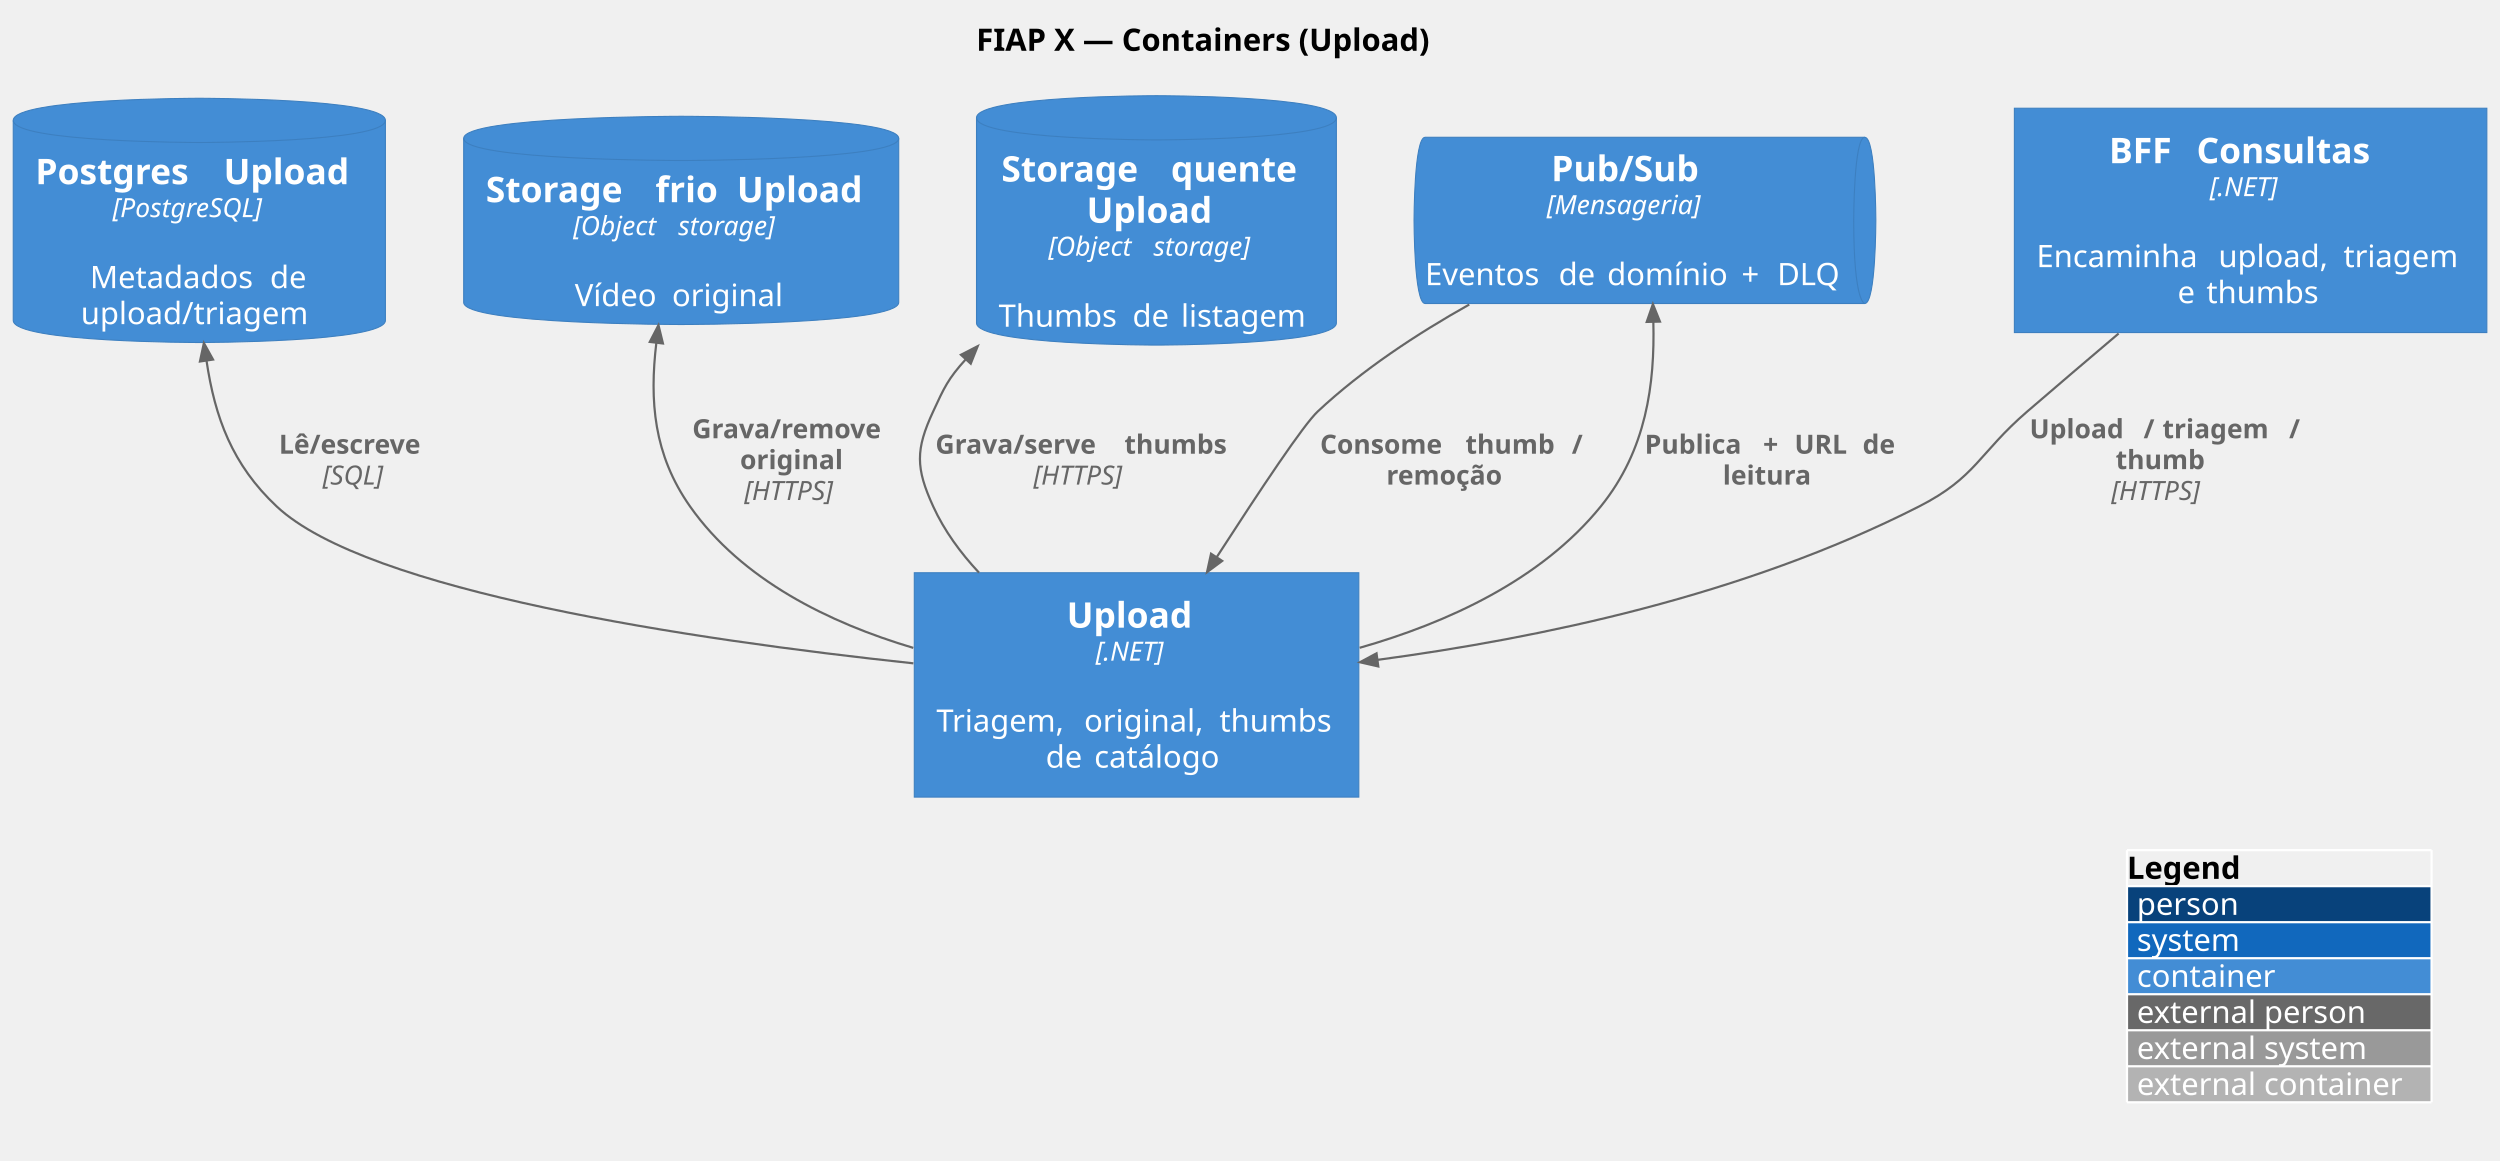
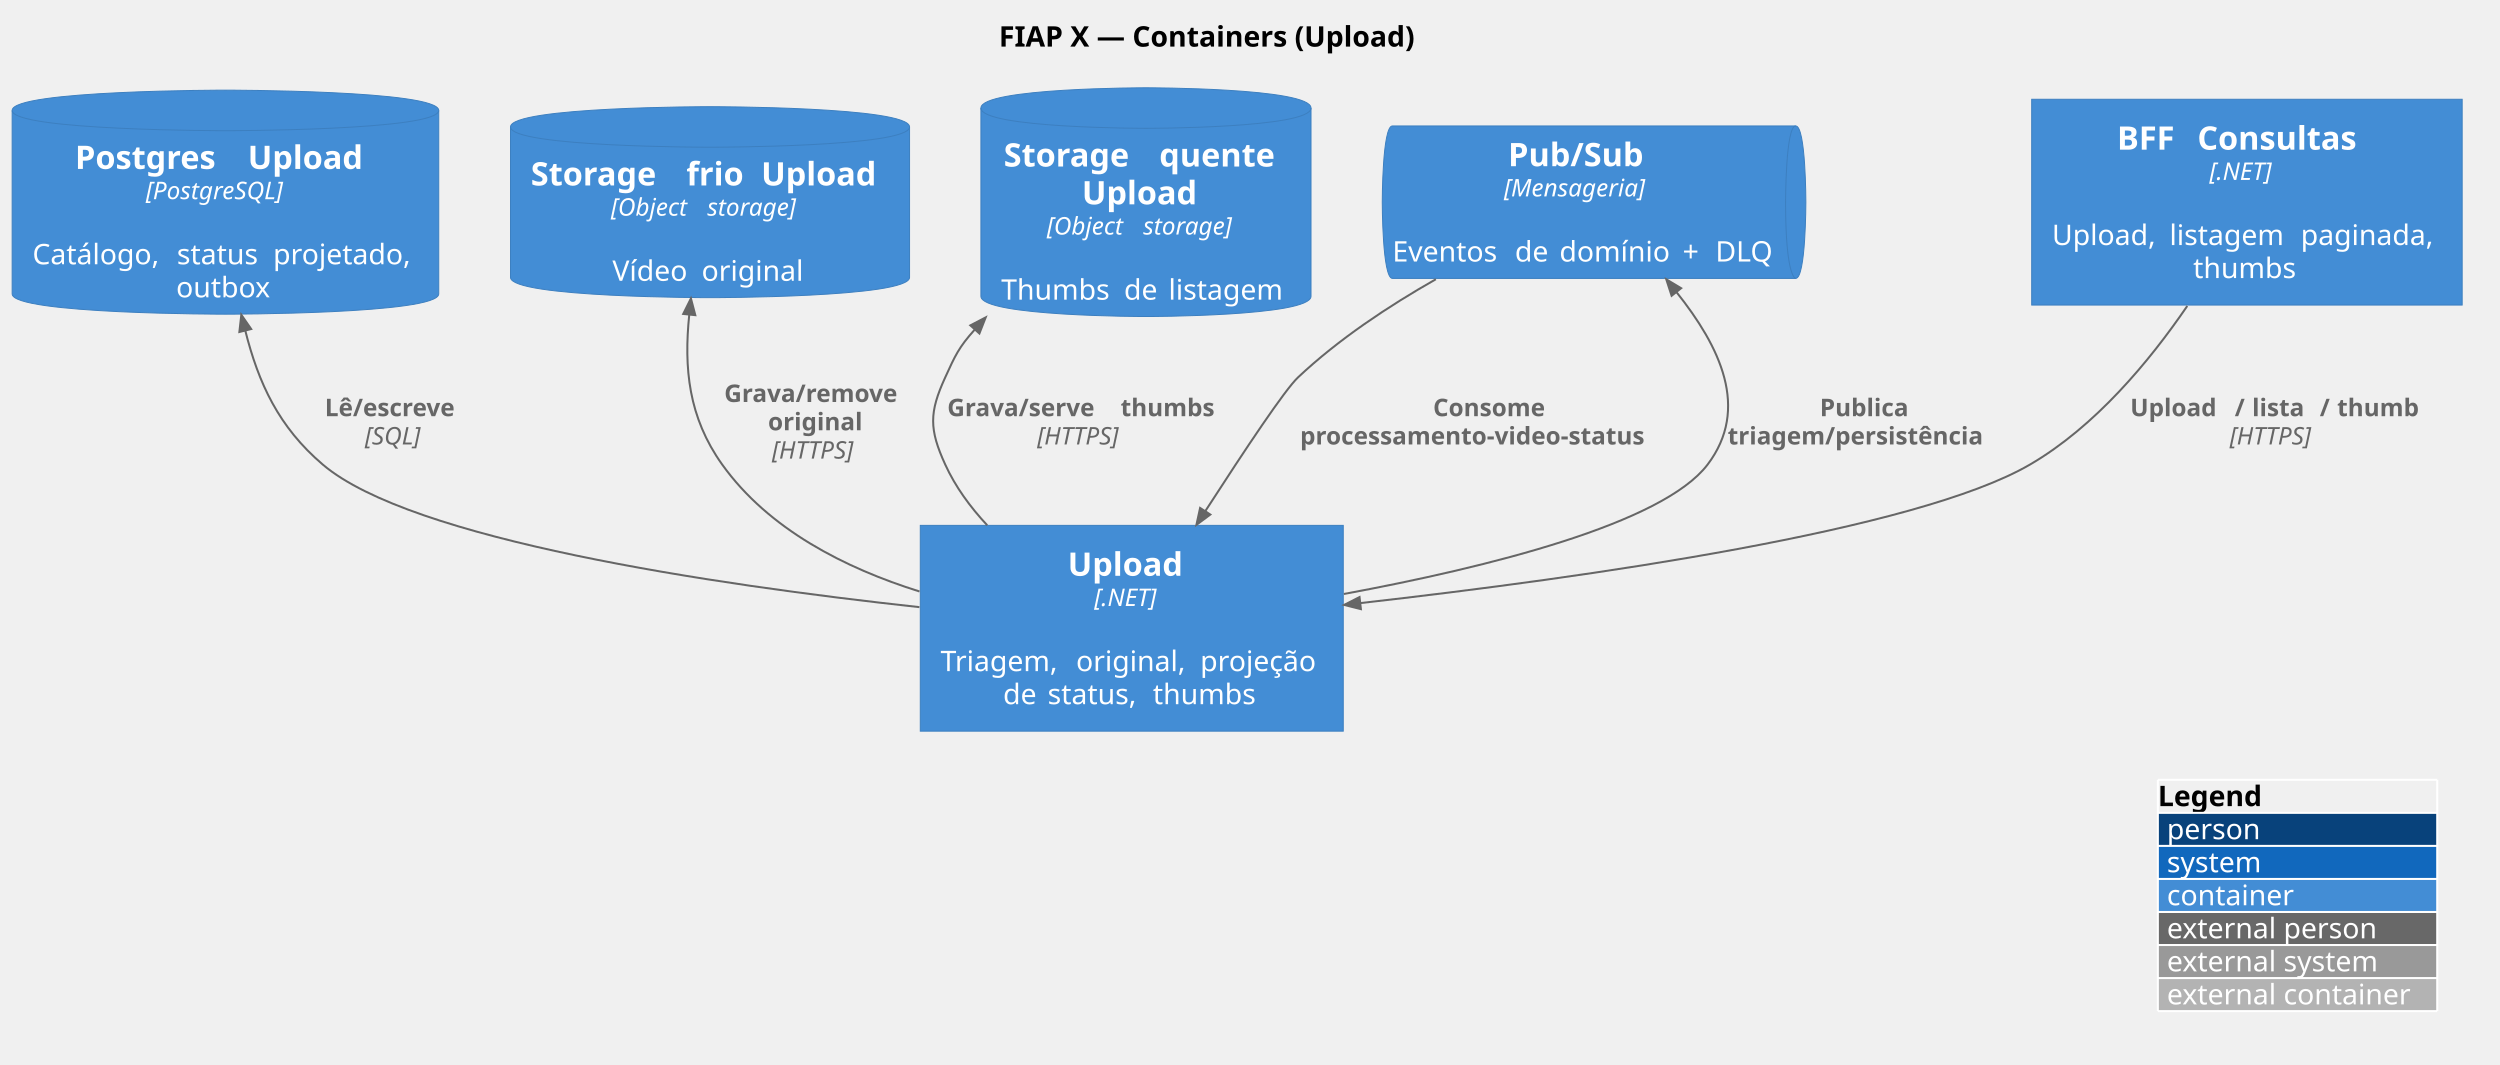
- <svg xmlns="http://www.w3.org/2000/svg" contentStyleType="text/css" height="525px" preserveAspectRatio="none" style="width:1131px;height:525px;background:#FFFFFF;" version="1.1" viewBox="0 0 1131 525" width="1131px" zoomAndPan="magnify">
+ <svg xmlns="http://www.w3.org/2000/svg" contentStyleType="text/css" height="525px" preserveAspectRatio="none" style="width:1233px;height:525px;background:#FFFFFF;" version="1.1" viewBox="0 0 1233 525" width="1233px" zoomAndPan="magnify">
  <defs />
  <g>
-     <text fill="#000000" font-family="sans-serif" font-size="14" font-weight="bold" lengthAdjust="spacing" textLength="233.727" x="441.656" y="22.995">FIAP X — Containers (Upload)</text>
+     <text fill="#000000" font-family="sans-serif" font-size="14" font-weight="bold" lengthAdjust="spacing" textLength="233.727" x="492.656" y="22.995">FIAP X — Containers (Upload)</text>
    <g id="elem_bff">
-       <rect fill="#438DD5" height="101.484" style="stroke:#3C7FC0;stroke-width:0.5;" width="213.731" x="911.31" y="48.967" />
-       <text fill="#FFFFFF" font-family="sans-serif" font-size="16" font-weight="bold" lengthAdjust="spacing" textLength="34.055" x="954.117" y="73.818">BFF</text>
-       <text fill="#FFFFFF" font-family="sans-serif" font-size="16" font-weight="bold" lengthAdjust="spacing" textLength="5.57" x="988.171" y="73.818"> </text>
-       <text fill="#FFFFFF" font-family="sans-serif" font-size="16" font-weight="bold" lengthAdjust="spacing" textLength="88.492" x="993.742" y="73.818">Consultas</text>
-       <text fill="#FFFFFF" font-family="sans-serif" font-size="12" font-style="italic" lengthAdjust="spacing" textLength="37.066" x="999.642" y="88.731">[.NET]</text>
-       <text fill="#FFFFFF" font-family="sans-serif" font-size="14" lengthAdjust="spacing" textLength="4.45" x="1015.95" y="104.556"> </text>
-       <text fill="#FFFFFF" font-family="sans-serif" font-size="14" lengthAdjust="spacing" textLength="77.848" x="921.31" y="120.853">Encaminha</text>
-       <text fill="#FFFFFF" font-family="sans-serif" font-size="14" lengthAdjust="spacing" textLength="4.45" x="999.158" y="120.853"> </text>
-       <text fill="#FFFFFF" font-family="sans-serif" font-size="14" lengthAdjust="spacing" textLength="52.131" x="1003.608" y="120.853">upload,</text>
-       <text fill="#FFFFFF" font-family="sans-serif" font-size="14" lengthAdjust="spacing" textLength="4.45" x="1055.739" y="120.853"> </text>
-       <text fill="#FFFFFF" font-family="sans-serif" font-size="14" lengthAdjust="spacing" textLength="54.852" x="1060.189" y="120.853">triagem</text>
-       <text fill="#FFFFFF" font-family="sans-serif" font-size="14" lengthAdjust="spacing" textLength="8.613" x="985.117" y="137.149">e</text>
-       <text fill="#FFFFFF" font-family="sans-serif" font-size="14" lengthAdjust="spacing" textLength="4.45" x="993.73" y="137.149"> </text>
-       <text fill="#FFFFFF" font-family="sans-serif" font-size="14" lengthAdjust="spacing" textLength="53.054" x="998.18" y="137.149">thumbs</text>
+       <rect fill="#438DD5" height="101.484" style="stroke:#3C7FC0;stroke-width:0.5;" width="212.295" x="1002.04" y="48.967" />
+       <text fill="#FFFFFF" font-family="sans-serif" font-size="16" font-weight="bold" lengthAdjust="spacing" textLength="34.055" x="1044.129" y="73.818">BFF</text>
+       <text fill="#FFFFFF" font-family="sans-serif" font-size="16" font-weight="bold" lengthAdjust="spacing" textLength="5.57" x="1078.184" y="73.818"> </text>
+       <text fill="#FFFFFF" font-family="sans-serif" font-size="16" font-weight="bold" lengthAdjust="spacing" textLength="88.492" x="1083.754" y="73.818">Consultas</text>
+       <text fill="#FFFFFF" font-family="sans-serif" font-size="12" font-style="italic" lengthAdjust="spacing" textLength="37.066" x="1089.654" y="88.731">[.NET]</text>
+       <text fill="#FFFFFF" font-family="sans-serif" font-size="14" lengthAdjust="spacing" textLength="4.45" x="1105.962" y="104.556"> </text>
+       <text fill="#FFFFFF" font-family="sans-serif" font-size="14" lengthAdjust="spacing" textLength="53.505" x="1012.04" y="120.853">Upload,</text>
+       <text fill="#FFFFFF" font-family="sans-serif" font-size="14" lengthAdjust="spacing" textLength="4.45" x="1065.545" y="120.853"> </text>
+       <text fill="#FFFFFF" font-family="sans-serif" font-size="14" lengthAdjust="spacing" textLength="60.279" x="1069.995" y="120.853">listagem</text>
+       <text fill="#FFFFFF" font-family="sans-serif" font-size="14" lengthAdjust="spacing" textLength="4.45" x="1130.274" y="120.853"> </text>
+       <text fill="#FFFFFF" font-family="sans-serif" font-size="14" lengthAdjust="spacing" textLength="69.61" x="1134.725" y="120.853">paginada,</text>
+       <text fill="#FFFFFF" font-family="sans-serif" font-size="14" lengthAdjust="spacing" textLength="53.054" x="1081.661" y="137.149">thumbs</text>
    </g>
    <g id="elem_upload">
-       <rect fill="#438DD5" height="101.484" style="stroke:#3C7FC0;stroke-width:0.5;" width="201.098" x="413.63" y="259.117" />
-       <text fill="#FFFFFF" font-family="sans-serif" font-size="16" font-weight="bold" lengthAdjust="spacing" textLength="63.172" x="482.593" y="283.968">Upload</text>
-       <text fill="#FFFFFF" font-family="sans-serif" font-size="12" font-style="italic" lengthAdjust="spacing" textLength="37.066" x="495.646" y="298.88">[.NET]</text>
-       <text fill="#FFFFFF" font-family="sans-serif" font-size="14" lengthAdjust="spacing" textLength="4.45" x="511.954" y="314.706"> </text>
-       <text fill="#FFFFFF" font-family="sans-serif" font-size="14" lengthAdjust="spacing" textLength="62.364" x="423.63" y="331.003">Triagem,</text>
-       <text fill="#FFFFFF" font-family="sans-serif" font-size="14" lengthAdjust="spacing" textLength="4.45" x="485.994" y="331.003"> </text>
-       <text fill="#FFFFFF" font-family="sans-serif" font-size="14" lengthAdjust="spacing" textLength="56.779" x="490.445" y="331.003">original,</text>
-       <text fill="#FFFFFF" font-family="sans-serif" font-size="14" lengthAdjust="spacing" textLength="4.45" x="547.224" y="331.003"> </text>
-       <text fill="#FFFFFF" font-family="sans-serif" font-size="14" lengthAdjust="spacing" textLength="53.054" x="551.674" y="331.003">thumbs</text>
-       <text fill="#FFFFFF" font-family="sans-serif" font-size="14" lengthAdjust="spacing" textLength="17.5" x="473.078" y="347.3">de</text>
-       <text fill="#FFFFFF" font-family="sans-serif" font-size="14" lengthAdjust="spacing" textLength="4.45" x="490.578" y="347.3"> </text>
-       <text fill="#FFFFFF" font-family="sans-serif" font-size="14" lengthAdjust="spacing" textLength="60.252" x="495.028" y="347.3">catálogo</text>
+       <rect fill="#438DD5" height="101.484" style="stroke:#3C7FC0;stroke-width:0.5;" width="208.597" x="453.89" y="259.117" />
+       <text fill="#FFFFFF" font-family="sans-serif" font-size="16" font-weight="bold" lengthAdjust="spacing" textLength="63.172" x="526.602" y="283.968">Upload</text>
+       <text fill="#FFFFFF" font-family="sans-serif" font-size="12" font-style="italic" lengthAdjust="spacing" textLength="37.066" x="539.655" y="298.88">[.NET]</text>
+       <text fill="#FFFFFF" font-family="sans-serif" font-size="14" lengthAdjust="spacing" textLength="4.45" x="555.963" y="314.706"> </text>
+       <text fill="#FFFFFF" font-family="sans-serif" font-size="14" lengthAdjust="spacing" textLength="62.364" x="463.89" y="331.003">Triagem,</text>
+       <text fill="#FFFFFF" font-family="sans-serif" font-size="14" lengthAdjust="spacing" textLength="4.45" x="526.254" y="331.003"> </text>
+       <text fill="#FFFFFF" font-family="sans-serif" font-size="14" lengthAdjust="spacing" textLength="56.779" x="530.705" y="331.003">original,</text>
+       <text fill="#FFFFFF" font-family="sans-serif" font-size="14" lengthAdjust="spacing" textLength="4.45" x="587.484" y="331.003"> </text>
+       <text fill="#FFFFFF" font-family="sans-serif" font-size="14" lengthAdjust="spacing" textLength="60.553" x="591.934" y="331.003">projeção</text>
+       <text fill="#FFFFFF" font-family="sans-serif" font-size="14" lengthAdjust="spacing" textLength="17.5" x="494.727" y="347.3">de</text>
+       <text fill="#FFFFFF" font-family="sans-serif" font-size="14" lengthAdjust="spacing" textLength="4.45" x="512.227" y="347.3"> </text>
+       <text fill="#FFFFFF" font-family="sans-serif" font-size="14" lengthAdjust="spacing" textLength="47.469" x="516.677" y="347.3">status,</text>
+       <text fill="#FFFFFF" font-family="sans-serif" font-size="14" lengthAdjust="spacing" textLength="4.45" x="564.146" y="347.3"> </text>
+       <text fill="#FFFFFF" font-family="sans-serif" font-size="14" lengthAdjust="spacing" textLength="53.054" x="568.596" y="347.3">thumbs</text>
    </g>
    <g id="elem_pgUpload">
-       <path d="M6,54.467 C6,44.467 90.176,44.467 90.176,44.467 C90.176,44.467 174.352,44.467 174.352,54.467 L174.352,144.951 C174.352,154.951 90.176,154.951 90.176,154.951 C90.176,154.951 6,154.951 6,144.951 L6,54.467 " fill="#438DD5" style="stroke:#3C7FC0;stroke-width:0.5;" />
-       <path d="M6,54.467 C6,64.467 90.176,64.467 90.176,64.467 C90.176,64.467 174.352,64.467 174.352,54.467 " fill="none" style="stroke:#3C7FC0;stroke-width:0.5;" />
-       <text fill="#FFFFFF" font-family="sans-serif" font-size="16" font-weight="bold" lengthAdjust="spacing" textLength="79.609" x="16" y="83.318">Postgres</text>
-       <text fill="#FFFFFF" font-family="sans-serif" font-size="16" font-weight="bold" lengthAdjust="spacing" textLength="5.57" x="95.609" y="83.318"> </text>
-       <text fill="#FFFFFF" font-family="sans-serif" font-size="16" font-weight="bold" lengthAdjust="spacing" textLength="63.172" x="101.18" y="83.318">Upload</text>
-       <text fill="#FFFFFF" font-family="sans-serif" font-size="12" font-style="italic" lengthAdjust="spacing" textLength="78.58" x="50.886" y="98.231">[PostgreSQL]</text>
-       <text fill="#FFFFFF" font-family="sans-serif" font-size="14" lengthAdjust="spacing" textLength="4.45" x="87.951" y="114.056"> </text>
-       <text fill="#FFFFFF" font-family="sans-serif" font-size="14" lengthAdjust="spacing" textLength="76.973" x="40.714" y="130.353">Metadados</text>
-       <text fill="#FFFFFF" font-family="sans-serif" font-size="14" lengthAdjust="spacing" textLength="4.45" x="117.687" y="130.353"> </text>
-       <text fill="#FFFFFF" font-family="sans-serif" font-size="14" lengthAdjust="spacing" textLength="17.5" x="122.137" y="130.353">de</text>
-       <text fill="#FFFFFF" font-family="sans-serif" font-size="14" lengthAdjust="spacing" textLength="107.249" x="36.551" y="146.649">upload/triagem</text>
+       <path d="M6,54.467 C6,44.467 111.19,44.467 111.19,44.467 C111.19,44.467 216.381,44.467 216.381,54.467 L216.381,144.951 C216.381,154.951 111.19,154.951 111.19,154.951 C111.19,154.951 6,154.951 6,144.951 L6,54.467 " fill="#438DD5" style="stroke:#3C7FC0;stroke-width:0.5;" />
+       <path d="M6,54.467 C6,64.467 111.19,64.467 111.19,64.467 C111.19,64.467 216.381,64.467 216.381,54.467 " fill="none" style="stroke:#3C7FC0;stroke-width:0.5;" />
+       <text fill="#FFFFFF" font-family="sans-serif" font-size="16" font-weight="bold" lengthAdjust="spacing" textLength="79.609" x="37.015" y="83.318">Postgres</text>
+       <text fill="#FFFFFF" font-family="sans-serif" font-size="16" font-weight="bold" lengthAdjust="spacing" textLength="5.57" x="116.624" y="83.318"> </text>
+       <text fill="#FFFFFF" font-family="sans-serif" font-size="16" font-weight="bold" lengthAdjust="spacing" textLength="63.172" x="122.194" y="83.318">Upload</text>
+       <text fill="#FFFFFF" font-family="sans-serif" font-size="12" font-style="italic" lengthAdjust="spacing" textLength="78.58" x="71.9" y="98.231">[PostgreSQL]</text>
+       <text fill="#FFFFFF" font-family="sans-serif" font-size="14" lengthAdjust="spacing" textLength="4.45" x="108.965" y="114.056"> </text>
+       <text fill="#FFFFFF" font-family="sans-serif" font-size="14" lengthAdjust="spacing" textLength="66.78" x="16" y="130.353">Catálogo,</text>
+       <text fill="#FFFFFF" font-family="sans-serif" font-size="14" lengthAdjust="spacing" textLength="4.45" x="82.78" y="130.353"> </text>
+       <text fill="#FFFFFF" font-family="sans-serif" font-size="14" lengthAdjust="spacing" textLength="43.019" x="87.231" y="130.353">status</text>
+       <text fill="#FFFFFF" font-family="sans-serif" font-size="14" lengthAdjust="spacing" textLength="4.45" x="130.249" y="130.353"> </text>
+       <text fill="#FFFFFF" font-family="sans-serif" font-size="14" lengthAdjust="spacing" textLength="71.682" x="134.699" y="130.353">projetado,</text>
+       <text fill="#FFFFFF" font-family="sans-serif" font-size="14" lengthAdjust="spacing" textLength="48.665" x="86.858" y="146.649">outbox</text>
    </g>
    <g id="elem_frioUp">
-       <path d="M209.78,62.617 C209.78,52.617 308.178,52.617 308.178,52.617 C308.178,52.617 406.577,52.617 406.577,62.617 L406.577,136.804 C406.577,146.804 308.178,146.804 308.178,146.804 C308.178,146.804 209.78,146.804 209.78,136.804 L209.78,62.617 " fill="#438DD5" style="stroke:#3C7FC0;stroke-width:0.5;" />
-       <path d="M209.78,62.617 C209.78,72.617 308.178,72.617 308.178,72.617 C308.178,72.617 406.577,72.617 406.577,62.617 " fill="none" style="stroke:#3C7FC0;stroke-width:0.5;" />
-       <text fill="#FFFFFF" font-family="sans-serif" font-size="16" font-weight="bold" lengthAdjust="spacing" textLength="71.156" x="219.78" y="91.468">Storage</text>
-       <text fill="#FFFFFF" font-family="sans-serif" font-size="16" font-weight="bold" lengthAdjust="spacing" textLength="5.57" x="290.936" y="91.468"> </text>
-       <text fill="#FFFFFF" font-family="sans-serif" font-size="16" font-weight="bold" lengthAdjust="spacing" textLength="31.328" x="296.507" y="91.468">frio</text>
-       <text fill="#FFFFFF" font-family="sans-serif" font-size="16" font-weight="bold" lengthAdjust="spacing" textLength="5.57" x="327.835" y="91.468"> </text>
-       <text fill="#FFFFFF" font-family="sans-serif" font-size="16" font-weight="bold" lengthAdjust="spacing" textLength="63.172" x="333.405" y="91.468">Upload</text>
-       <text fill="#FFFFFF" font-family="sans-serif" font-size="12" font-style="italic" lengthAdjust="spacing" textLength="43.764" x="259.256" y="106.38">[Object</text>
-       <text fill="#FFFFFF" font-family="sans-serif" font-size="12" font-style="italic" lengthAdjust="spacing" textLength="3.814" x="303.019" y="106.38"> </text>
-       <text fill="#FFFFFF" font-family="sans-serif" font-size="12" font-style="italic" lengthAdjust="spacing" textLength="50.268" x="306.834" y="106.38">storage]</text>
-       <text fill="#FFFFFF" font-family="sans-serif" font-size="14" lengthAdjust="spacing" textLength="4.45" x="305.953" y="122.206"> </text>
-       <text fill="#FFFFFF" font-family="sans-serif" font-size="14" lengthAdjust="spacing" textLength="39.532" x="260.023" y="138.503">Vídeo</text>
-       <text fill="#FFFFFF" font-family="sans-serif" font-size="14" lengthAdjust="spacing" textLength="4.45" x="299.555" y="138.503"> </text>
-       <text fill="#FFFFFF" font-family="sans-serif" font-size="14" lengthAdjust="spacing" textLength="52.329" x="304.005" y="138.503">original</text>
+       <path d="M251.79,62.617 C251.79,52.617 350.188,52.617 350.188,52.617 C350.188,52.617 448.587,52.617 448.587,62.617 L448.587,136.804 C448.587,146.804 350.188,146.804 350.188,146.804 C350.188,146.804 251.79,146.804 251.79,136.804 L251.79,62.617 " fill="#438DD5" style="stroke:#3C7FC0;stroke-width:0.5;" />
+       <path d="M251.79,62.617 C251.79,72.617 350.188,72.617 350.188,72.617 C350.188,72.617 448.587,72.617 448.587,62.617 " fill="none" style="stroke:#3C7FC0;stroke-width:0.5;" />
+       <text fill="#FFFFFF" font-family="sans-serif" font-size="16" font-weight="bold" lengthAdjust="spacing" textLength="71.156" x="261.79" y="91.468">Storage</text>
+       <text fill="#FFFFFF" font-family="sans-serif" font-size="16" font-weight="bold" lengthAdjust="spacing" textLength="5.57" x="332.946" y="91.468"> </text>
+       <text fill="#FFFFFF" font-family="sans-serif" font-size="16" font-weight="bold" lengthAdjust="spacing" textLength="31.328" x="338.517" y="91.468">frio</text>
+       <text fill="#FFFFFF" font-family="sans-serif" font-size="16" font-weight="bold" lengthAdjust="spacing" textLength="5.57" x="369.845" y="91.468"> </text>
+       <text fill="#FFFFFF" font-family="sans-serif" font-size="16" font-weight="bold" lengthAdjust="spacing" textLength="63.172" x="375.415" y="91.468">Upload</text>
+       <text fill="#FFFFFF" font-family="sans-serif" font-size="12" font-style="italic" lengthAdjust="spacing" textLength="43.764" x="301.266" y="106.38">[Object</text>
+       <text fill="#FFFFFF" font-family="sans-serif" font-size="12" font-style="italic" lengthAdjust="spacing" textLength="3.814" x="345.029" y="106.38"> </text>
+       <text fill="#FFFFFF" font-family="sans-serif" font-size="12" font-style="italic" lengthAdjust="spacing" textLength="50.268" x="348.844" y="106.38">storage]</text>
+       <text fill="#FFFFFF" font-family="sans-serif" font-size="14" lengthAdjust="spacing" textLength="4.45" x="347.963" y="122.206"> </text>
+       <text fill="#FFFFFF" font-family="sans-serif" font-size="14" lengthAdjust="spacing" textLength="39.532" x="302.033" y="138.503">Vídeo</text>
+       <text fill="#FFFFFF" font-family="sans-serif" font-size="14" lengthAdjust="spacing" textLength="4.45" x="341.565" y="138.503"> </text>
+       <text fill="#FFFFFF" font-family="sans-serif" font-size="14" lengthAdjust="spacing" textLength="52.329" x="346.015" y="138.503">original</text>
    </g>
    <g id="elem_quente">
-       <path d="M441.78,53.297 C441.78,43.297 523.178,43.297 523.178,43.297 C523.178,43.297 604.576,43.297 604.576,53.297 L604.576,146.109 C604.576,156.109 523.178,156.109 523.178,156.109 C523.178,156.109 441.78,156.109 441.78,146.109 L441.78,53.297 " fill="#438DD5" style="stroke:#3C7FC0;stroke-width:0.5;" />
-       <path d="M441.78,53.297 C441.78,63.297 523.178,63.297 523.178,63.297 C523.178,63.297 604.576,63.297 604.576,53.297 " fill="none" style="stroke:#3C7FC0;stroke-width:0.5;" />
-       <text fill="#FFFFFF" font-family="sans-serif" font-size="16" font-weight="bold" lengthAdjust="spacing" textLength="71.156" x="453.022" y="82.148">Storage</text>
-       <text fill="#FFFFFF" font-family="sans-serif" font-size="16" font-weight="bold" lengthAdjust="spacing" textLength="5.57" x="524.178" y="82.148"> </text>
-       <text fill="#FFFFFF" font-family="sans-serif" font-size="16" font-weight="bold" lengthAdjust="spacing" textLength="63.586" x="529.748" y="82.148">quente</text>
-       <text fill="#FFFFFF" font-family="sans-serif" font-size="16" font-weight="bold" lengthAdjust="spacing" textLength="63.172" x="491.592" y="100.773">Upload</text>
-       <text fill="#FFFFFF" font-family="sans-serif" font-size="12" font-style="italic" lengthAdjust="spacing" textLength="43.764" x="474.255" y="115.686">[Object</text>
-       <text fill="#FFFFFF" font-family="sans-serif" font-size="12" font-style="italic" lengthAdjust="spacing" textLength="3.814" x="518.019" y="115.686"> </text>
-       <text fill="#FFFFFF" font-family="sans-serif" font-size="12" font-style="italic" lengthAdjust="spacing" textLength="50.268" x="521.833" y="115.686">storage]</text>
-       <text fill="#FFFFFF" font-family="sans-serif" font-size="14" lengthAdjust="spacing" textLength="4.45" x="520.953" y="131.511"> </text>
-       <text fill="#FFFFFF" font-family="sans-serif" font-size="14" lengthAdjust="spacing" textLength="56.116" x="451.78" y="147.808">Thumbs</text>
-       <text fill="#FFFFFF" font-family="sans-serif" font-size="14" lengthAdjust="spacing" textLength="4.45" x="507.896" y="147.808"> </text>
-       <text fill="#FFFFFF" font-family="sans-serif" font-size="14" lengthAdjust="spacing" textLength="17.5" x="512.346" y="147.808">de</text>
-       <text fill="#FFFFFF" font-family="sans-serif" font-size="14" lengthAdjust="spacing" textLength="4.45" x="529.846" y="147.808"> </text>
-       <text fill="#FFFFFF" font-family="sans-serif" font-size="14" lengthAdjust="spacing" textLength="60.279" x="534.297" y="147.808">listagem</text>
+       <path d="M483.79,53.297 C483.79,43.297 565.188,43.297 565.188,43.297 C565.188,43.297 646.586,43.297 646.586,53.297 L646.586,146.109 C646.586,156.109 565.188,156.109 565.188,156.109 C565.188,156.109 483.79,156.109 483.79,146.109 L483.79,53.297 " fill="#438DD5" style="stroke:#3C7FC0;stroke-width:0.5;" />
+       <path d="M483.79,53.297 C483.79,63.297 565.188,63.297 565.188,63.297 C565.188,63.297 646.586,63.297 646.586,53.297 " fill="none" style="stroke:#3C7FC0;stroke-width:0.5;" />
+       <text fill="#FFFFFF" font-family="sans-serif" font-size="16" font-weight="bold" lengthAdjust="spacing" textLength="71.156" x="495.032" y="82.148">Storage</text>
+       <text fill="#FFFFFF" font-family="sans-serif" font-size="16" font-weight="bold" lengthAdjust="spacing" textLength="5.57" x="566.188" y="82.148"> </text>
+       <text fill="#FFFFFF" font-family="sans-serif" font-size="16" font-weight="bold" lengthAdjust="spacing" textLength="63.586" x="571.758" y="82.148">quente</text>
+       <text fill="#FFFFFF" font-family="sans-serif" font-size="16" font-weight="bold" lengthAdjust="spacing" textLength="63.172" x="533.602" y="100.773">Upload</text>
+       <text fill="#FFFFFF" font-family="sans-serif" font-size="12" font-style="italic" lengthAdjust="spacing" textLength="43.764" x="516.265" y="115.686">[Object</text>
+       <text fill="#FFFFFF" font-family="sans-serif" font-size="12" font-style="italic" lengthAdjust="spacing" textLength="3.814" x="560.029" y="115.686"> </text>
+       <text fill="#FFFFFF" font-family="sans-serif" font-size="12" font-style="italic" lengthAdjust="spacing" textLength="50.268" x="563.843" y="115.686">storage]</text>
+       <text fill="#FFFFFF" font-family="sans-serif" font-size="14" lengthAdjust="spacing" textLength="4.45" x="562.963" y="131.511"> </text>
+       <text fill="#FFFFFF" font-family="sans-serif" font-size="14" lengthAdjust="spacing" textLength="56.116" x="493.79" y="147.808">Thumbs</text>
+       <text fill="#FFFFFF" font-family="sans-serif" font-size="14" lengthAdjust="spacing" textLength="4.45" x="549.906" y="147.808"> </text>
+       <text fill="#FFFFFF" font-family="sans-serif" font-size="14" lengthAdjust="spacing" textLength="17.5" x="554.356" y="147.808">de</text>
+       <text fill="#FFFFFF" font-family="sans-serif" font-size="14" lengthAdjust="spacing" textLength="4.45" x="571.856" y="147.808"> </text>
+       <text fill="#FFFFFF" font-family="sans-serif" font-size="14" lengthAdjust="spacing" textLength="60.279" x="576.307" y="147.808">listagem</text>
    </g>
    <g id="elem_pubsub">
-       <path d="M644.72,62.117 L843.624,62.117 C848.624,62.117 848.624,99.711 848.624,99.711 C848.624,99.711 848.624,137.304 843.624,137.304 L644.72,137.304 C639.72,137.304 639.72,99.711 639.72,99.711 C639.72,99.711 639.72,62.117 644.72,62.117 " fill="#438DD5" style="stroke:#3C7FC0;stroke-width:0.5;" />
-       <path d="M843.624,62.117 C838.624,62.117 838.624,99.711 838.624,99.711 C838.624,137.304 843.624,137.304 843.624,137.304 " fill="none" style="stroke:#3C7FC0;stroke-width:0.5;" />
-       <text fill="#FFFFFF" font-family="sans-serif" font-size="16" font-weight="bold" lengthAdjust="spacing" textLength="74.781" x="701.782" y="81.968">Pub/Sub</text>
-       <text fill="#FFFFFF" font-family="sans-serif" font-size="12" font-style="italic" lengthAdjust="spacing" textLength="78.932" x="699.706" y="96.88">[Mensageria]</text>
-       <text fill="#FFFFFF" font-family="sans-serif" font-size="14" lengthAdjust="spacing" textLength="4.45" x="736.947" y="112.706"> </text>
-       <text fill="#FFFFFF" font-family="sans-serif" font-size="14" lengthAdjust="spacing" textLength="55.966" x="644.72" y="129.003">Eventos</text>
-       <text fill="#FFFFFF" font-family="sans-serif" font-size="14" lengthAdjust="spacing" textLength="4.45" x="700.686" y="129.003"> </text>
-       <text fill="#FFFFFF" font-family="sans-serif" font-size="14" lengthAdjust="spacing" textLength="17.5" x="705.136" y="129.003">de</text>
-       <text fill="#FFFFFF" font-family="sans-serif" font-size="14" lengthAdjust="spacing" textLength="4.45" x="722.636" y="129.003"> </text>
-       <text fill="#FFFFFF" font-family="sans-serif" font-size="14" lengthAdjust="spacing" textLength="56.308" x="727.086" y="129.003">domínio</text>
-       <text fill="#FFFFFF" font-family="sans-serif" font-size="14" lengthAdjust="spacing" textLength="4.45" x="783.394" y="129.003"> </text>
-       <text fill="#FFFFFF" font-family="sans-serif" font-size="14" lengthAdjust="spacing" textLength="11.73" x="787.844" y="129.003">+</text>
-       <text fill="#FFFFFF" font-family="sans-serif" font-size="14" lengthAdjust="spacing" textLength="4.45" x="799.574" y="129.003"> </text>
-       <text fill="#FFFFFF" font-family="sans-serif" font-size="14" lengthAdjust="spacing" textLength="29.6" x="804.025" y="129.003">DLQ</text>
+       <path d="M686.74,62.117 L885.644,62.117 C890.644,62.117 890.644,99.711 890.644,99.711 C890.644,99.711 890.644,137.304 885.644,137.304 L686.74,137.304 C681.74,137.304 681.74,99.711 681.74,99.711 C681.74,99.711 681.74,62.117 686.74,62.117 " fill="#438DD5" style="stroke:#3C7FC0;stroke-width:0.5;" />
+       <path d="M885.644,62.117 C880.644,62.117 880.644,99.711 880.644,99.711 C880.644,137.304 885.644,137.304 885.644,137.304 " fill="none" style="stroke:#3C7FC0;stroke-width:0.5;" />
+       <text fill="#FFFFFF" font-family="sans-serif" font-size="16" font-weight="bold" lengthAdjust="spacing" textLength="74.781" x="743.802" y="81.968">Pub/Sub</text>
+       <text fill="#FFFFFF" font-family="sans-serif" font-size="12" font-style="italic" lengthAdjust="spacing" textLength="78.932" x="741.726" y="96.88">[Mensageria]</text>
+       <text fill="#FFFFFF" font-family="sans-serif" font-size="14" lengthAdjust="spacing" textLength="4.45" x="778.967" y="112.706"> </text>
+       <text fill="#FFFFFF" font-family="sans-serif" font-size="14" lengthAdjust="spacing" textLength="55.966" x="686.74" y="129.003">Eventos</text>
+       <text fill="#FFFFFF" font-family="sans-serif" font-size="14" lengthAdjust="spacing" textLength="4.45" x="742.706" y="129.003"> </text>
+       <text fill="#FFFFFF" font-family="sans-serif" font-size="14" lengthAdjust="spacing" textLength="17.5" x="747.156" y="129.003">de</text>
+       <text fill="#FFFFFF" font-family="sans-serif" font-size="14" lengthAdjust="spacing" textLength="4.45" x="764.656" y="129.003"> </text>
+       <text fill="#FFFFFF" font-family="sans-serif" font-size="14" lengthAdjust="spacing" textLength="56.308" x="769.106" y="129.003">domínio</text>
+       <text fill="#FFFFFF" font-family="sans-serif" font-size="14" lengthAdjust="spacing" textLength="4.45" x="825.414" y="129.003"> </text>
+       <text fill="#FFFFFF" font-family="sans-serif" font-size="14" lengthAdjust="spacing" textLength="11.73" x="829.864" y="129.003">+</text>
+       <text fill="#FFFFFF" font-family="sans-serif" font-size="14" lengthAdjust="spacing" textLength="4.45" x="841.595" y="129.003"> </text>
+       <text fill="#FFFFFF" font-family="sans-serif" font-size="14" lengthAdjust="spacing" textLength="29.6" x="846.045" y="129.003">DLQ</text>
    </g>
    <g id="link_bff_upload">
-       <path d="M958.47,150.877 C944.86,162.407 930.49,174.647 917.18,186.117 C895.22,205.027 894,215.967 868.18,229.117 C788.6,269.627 696.539,288.661 623.139,298.531 " fill="none" id="bff-to-upload" style="stroke:#666666;stroke-width:1;" />
-       <polygon fill="#666666" points="615.21,299.597,623.538,301.504,622.739,295.558,615.21,299.597" style="stroke:#666666;stroke-width:1;" />
-       <text fill="#666666" font-family="sans-serif" font-size="12" font-weight="bold" lengthAdjust="spacing" textLength="47.379" x="918.18" y="198.256">Upload</text>
-       <text fill="#666666" font-family="sans-serif" font-size="12" font-weight="bold" lengthAdjust="spacing" textLength="4.178" x="965.559" y="198.256"> </text>
-       <text fill="#666666" font-family="sans-serif" font-size="12" font-weight="bold" lengthAdjust="spacing" textLength="4.383" x="969.737" y="198.256">/</text>
-       <text fill="#666666" font-family="sans-serif" font-size="12" font-weight="bold" lengthAdjust="spacing" textLength="4.178" x="974.12" y="198.256"> </text>
-       <text fill="#666666" font-family="sans-serif" font-size="12" font-weight="bold" lengthAdjust="spacing" textLength="53.098" x="978.297" y="198.256">triagem</text>
-       <text fill="#666666" font-family="sans-serif" font-size="12" font-weight="bold" lengthAdjust="spacing" textLength="4.178" x="1031.395" y="198.256"> </text>
-       <text fill="#666666" font-family="sans-serif" font-size="12" font-weight="bold" lengthAdjust="spacing" textLength="4.383" x="1035.573" y="198.256">/</text>
-       <text fill="#666666" font-family="sans-serif" font-size="12" font-weight="bold" lengthAdjust="spacing" textLength="43.916" x="957.11" y="212.224">thumb</text>
-       <text fill="#666666" font-family="sans-serif" font-size="12" font-style="italic" lengthAdjust="spacing" textLength="47.9" x="955.117" y="226.193">[HTTPS]</text>
+       <path d="M1078.77,150.897 C1060.04,178.327 1033.29,210.427 1001.19,229.117 C945.09,261.767 783.199,284.716 670.859,297.446 " fill="none" id="bff-to-upload" style="stroke:#666666;stroke-width:1;" />
+       <polygon fill="#666666" points="662.91,298.347,671.197,300.427,670.521,294.465,662.91,298.347" style="stroke:#666666;stroke-width:1;" />
+       <text fill="#666666" font-family="sans-serif" font-size="12" font-weight="bold" lengthAdjust="spacing" textLength="47.379" x="1050.62" y="205.256">Upload</text>
+       <text fill="#666666" font-family="sans-serif" font-size="12" font-weight="bold" lengthAdjust="spacing" textLength="4.178" x="1097.999" y="205.256"> </text>
+       <text fill="#666666" font-family="sans-serif" font-size="12" font-weight="bold" lengthAdjust="spacing" textLength="4.383" x="1102.177" y="205.256">/</text>
+       <text fill="#666666" font-family="sans-serif" font-size="12" font-weight="bold" lengthAdjust="spacing" textLength="4.178" x="1106.56" y="205.256"> </text>
+       <text fill="#666666" font-family="sans-serif" font-size="12" font-weight="bold" lengthAdjust="spacing" textLength="29.203" x="1110.737" y="205.256">lista</text>
+       <text fill="#666666" font-family="sans-serif" font-size="12" font-weight="bold" lengthAdjust="spacing" textLength="4.178" x="1139.94" y="205.256"> </text>
+       <text fill="#666666" font-family="sans-serif" font-size="12" font-weight="bold" lengthAdjust="spacing" textLength="4.383" x="1144.118" y="205.256">/</text>
+       <text fill="#666666" font-family="sans-serif" font-size="12" font-weight="bold" lengthAdjust="spacing" textLength="4.178" x="1148.501" y="205.256"> </text>
+       <text fill="#666666" font-family="sans-serif" font-size="12" font-weight="bold" lengthAdjust="spacing" textLength="43.916" x="1152.679" y="205.256">thumb</text>
+       <text fill="#666666" font-family="sans-serif" font-size="12" font-style="italic" lengthAdjust="spacing" textLength="47.9" x="1099.657" y="219.224">[HTTPS]</text>
    </g>
    <g id="link_upload_pgUpload">
-       <path d="M413.22,300.097 C312.2,289.307 166.09,267.497 125.18,229.117 C105.04,210.227 97.245,188.9 93.415,163.1 " fill="none" id="upload-to-pgUpload" style="stroke:#666666;stroke-width:1;" />
-       <polygon fill="#666666" points="92.24,155.187,90.447,163.541,96.382,162.66,92.24,155.187" style="stroke:#666666;stroke-width:1;" />
-       <text fill="#666666" font-family="sans-serif" font-size="12" font-weight="bold" lengthAdjust="spacing" textLength="72.58" x="126.18" y="205.256">Lê/escreve</text>
-       <text fill="#666666" font-family="sans-serif" font-size="12" font-style="italic" lengthAdjust="spacing" textLength="33.111" x="145.914" y="219.224">[SQL]</text>
+       <path d="M453.46,299.447 C350.51,288.217 202.7,266.147 159.19,229.117 C137.44,210.597 127.487,188.986 120.967,163.006 " fill="none" id="upload-to-pgUpload" style="stroke:#666666;stroke-width:1;" />
+       <polygon fill="#666666" points="119.02,155.247,118.058,163.737,123.877,162.276,119.02,155.247" style="stroke:#666666;stroke-width:1;" />
+       <text fill="#666666" font-family="sans-serif" font-size="12" font-weight="bold" lengthAdjust="spacing" textLength="72.58" x="160.19" y="205.256">Lê/escreve</text>
+       <text fill="#666666" font-family="sans-serif" font-size="12" font-style="italic" lengthAdjust="spacing" textLength="33.111" x="179.924" y="219.224">[SQL]</text>
    </g>
    <g id="link_upload_frioUp">
-       <path d="M413.19,293.107 C375.21,281.817 335.6,262.417 312.18,229.117 C295.69,205.667 293.789,181.35 296.939,155.03 " fill="none" id="upload-to-frioUp" style="stroke:#666666;stroke-width:1;" />
-       <polygon fill="#666666" points="297.89,147.087,293.961,154.674,299.918,155.387,297.89,147.087" style="stroke:#666666;stroke-width:1;" />
-       <text fill="#666666" font-family="sans-serif" font-size="12" font-weight="bold" lengthAdjust="spacing" textLength="94.934" x="313.18" y="198.256">Grava/remove</text>
-       <text fill="#666666" font-family="sans-serif" font-size="12" font-weight="bold" lengthAdjust="spacing" textLength="51.732" x="334.781" y="212.224">original</text>
-       <text fill="#666666" font-family="sans-serif" font-size="12" font-style="italic" lengthAdjust="spacing" textLength="47.9" x="336.697" y="226.193">[HTTPS]</text>
+       <path d="M453.5,291.717 C416.79,280.237 379.05,261.087 356.19,229.117 C339.51,205.787 337.245,181.485 339.945,155.135 " fill="none" id="upload-to-frioUp" style="stroke:#666666;stroke-width:1;" />
+       <polygon fill="#666666" points="340.76,147.177,336.96,154.829,342.929,155.441,340.76,147.177" style="stroke:#666666;stroke-width:1;" />
+       <text fill="#666666" font-family="sans-serif" font-size="12" font-weight="bold" lengthAdjust="spacing" textLength="94.934" x="357.19" y="198.256">Grava/remove</text>
+       <text fill="#666666" font-family="sans-serif" font-size="12" font-weight="bold" lengthAdjust="spacing" textLength="51.732" x="378.791" y="212.224">original</text>
+       <text fill="#666666" font-family="sans-serif" font-size="12" font-style="italic" lengthAdjust="spacing" textLength="47.9" x="380.707" y="226.193">[HTTPS]</text>
    </g>
    <g id="link_upload_quente">
-       <path d="M442.9,259.077 C434.52,250.107 427.18,240.077 422.18,229.117 C414.24,211.727 414.13,203.447 422.18,186.117 C427.15,175.387 428.842,171.439 436.942,162.519 " fill="none" id="upload-to-quente" style="stroke:#666666;stroke-width:1;" />
-       <polygon fill="#666666" points="442.32,156.597,434.721,160.503,439.163,164.536,442.32,156.597" style="stroke:#666666;stroke-width:1;" />
-       <text fill="#666666" font-family="sans-serif" font-size="12" font-weight="bold" lengthAdjust="spacing" textLength="81.328" x="423.18" y="205.256">Grava/serve</text>
-       <text fill="#666666" font-family="sans-serif" font-size="12" font-weight="bold" lengthAdjust="spacing" textLength="4.178" x="504.508" y="205.256"> </text>
-       <text fill="#666666" font-family="sans-serif" font-size="12" font-weight="bold" lengthAdjust="spacing" textLength="51.059" x="508.686" y="205.256">thumbs</text>
-       <text fill="#666666" font-family="sans-serif" font-size="12" font-style="italic" lengthAdjust="spacing" textLength="47.9" x="467.512" y="219.224">[HTTPS]</text>
+       <path d="M486.91,259.077 C478.53,250.107 471.19,240.077 466.19,229.117 C458.25,211.727 458.23,203.487 466.19,186.117 C471.11,175.377 472.767,171.441 480.807,162.481 " fill="none" id="upload-to-quente" style="stroke:#666666;stroke-width:1;" />
+       <polygon fill="#666666" points="486.15,156.527,478.574,160.478,483.04,164.485,486.15,156.527" style="stroke:#666666;stroke-width:1;" />
+       <text fill="#666666" font-family="sans-serif" font-size="12" font-weight="bold" lengthAdjust="spacing" textLength="81.328" x="467.19" y="205.256">Grava/serve</text>
+       <text fill="#666666" font-family="sans-serif" font-size="12" font-weight="bold" lengthAdjust="spacing" textLength="4.178" x="548.518" y="205.256"> </text>
+       <text fill="#666666" font-family="sans-serif" font-size="12" font-weight="bold" lengthAdjust="spacing" textLength="51.059" x="552.696" y="205.256">thumbs</text>
+       <text fill="#666666" font-family="sans-serif" font-size="12" font-style="italic" lengthAdjust="spacing" textLength="47.9" x="511.522" y="219.224">[HTTPS]</text>
    </g>
    <g id="link_upload_pubsub">
-       <path d="M615.09,293.067 C654.78,281.757 697.22,262.357 724.18,229.117 C744.85,203.617 748.682,173.614 747.972,145.564 " fill="none" id="upload-to-pubsub" style="stroke:#666666;stroke-width:1;" />
-       <polygon fill="#666666" points="747.77,137.567,744.973,145.64,750.971,145.488,747.77,137.567" style="stroke:#666666;stroke-width:1;" />
-       <text fill="#666666" font-family="sans-serif" font-size="12" font-weight="bold" lengthAdjust="spacing" textLength="49.365" x="744.06" y="205.256">Publica</text>
-       <text fill="#666666" font-family="sans-serif" font-size="12" font-weight="bold" lengthAdjust="spacing" textLength="4.178" x="793.425" y="205.256"> </text>
-       <text fill="#666666" font-family="sans-serif" font-size="12" font-weight="bold" lengthAdjust="spacing" textLength="10.055" x="797.603" y="205.256">+</text>
-       <text fill="#666666" font-family="sans-serif" font-size="12" font-weight="bold" lengthAdjust="spacing" textLength="4.178" x="807.658" y="205.256"> </text>
-       <text fill="#666666" font-family="sans-serif" font-size="12" font-weight="bold" lengthAdjust="spacing" textLength="26.631" x="811.835" y="205.256">URL</text>
-       <text fill="#666666" font-family="sans-serif" font-size="12" font-weight="bold" lengthAdjust="spacing" textLength="4.178" x="838.466" y="205.256"> </text>
-       <text fill="#666666" font-family="sans-serif" font-size="12" font-weight="bold" lengthAdjust="spacing" textLength="16.729" x="842.644" y="205.256">de</text>
-       <text fill="#666666" font-family="sans-serif" font-size="12" font-weight="bold" lengthAdjust="spacing" textLength="44.66" x="779.386" y="219.224">leitura</text>
+       <path d="M662.79,292.947 C734.35,279.687 820.11,258.247 842.19,229.117 C863.12,201.497 848.389,171.091 826.788,144.011 " fill="none" id="upload-to-pubsub" style="stroke:#666666;stroke-width:1;" />
+       <polygon fill="#666666" points="821.8,137.757,824.443,145.882,829.134,142.14,821.8,137.757" style="stroke:#666666;stroke-width:1;" />
+       <text fill="#666666" font-family="sans-serif" font-size="12" font-weight="bold" lengthAdjust="spacing" textLength="49.365" x="897.541" y="205.256">Publica</text>
+       <text fill="#666666" font-family="sans-serif" font-size="12" font-weight="bold" lengthAdjust="spacing" textLength="140.268" x="852.09" y="219.224">triagem/persistência</text>
    </g>
    <g id="link_pubsub_upload">
-       <path d="M664.69,137.767 C641.08,151.007 616.21,167.357 596.18,186.117 C589.7,192.177 570.571,220.887 550.391,252.127 " fill="none" id="pubsub-to-upload" style="stroke:#666666;stroke-width:1;" />
-       <polygon fill="#666666" points="546.05,258.847,552.911,253.755,547.871,250.499,546.05,258.847" style="stroke:#666666;stroke-width:1;" />
-       <text fill="#666666" font-family="sans-serif" font-size="12" font-weight="bold" lengthAdjust="spacing" textLength="61.623" x="597.18" y="205.256">Consome</text>
-       <text fill="#666666" font-family="sans-serif" font-size="12" font-weight="bold" lengthAdjust="spacing" textLength="4.178" x="658.803" y="205.256"> </text>
-       <text fill="#666666" font-family="sans-serif" font-size="12" font-weight="bold" lengthAdjust="spacing" textLength="43.916" x="662.981" y="205.256">thumb</text>
-       <text fill="#666666" font-family="sans-serif" font-size="12" font-weight="bold" lengthAdjust="spacing" textLength="4.178" x="706.897" y="205.256"> </text>
-       <text fill="#666666" font-family="sans-serif" font-size="12" font-weight="bold" lengthAdjust="spacing" textLength="4.383" x="711.074" y="205.256">/</text>
-       <text fill="#666666" font-family="sans-serif" font-size="12" font-weight="bold" lengthAdjust="spacing" textLength="58.26" x="627.189" y="219.224">remoção</text>
+       <path d="M708.17,137.717 C684.77,150.997 660.07,167.387 640.19,186.117 C633.73,192.197 614.602,220.908 594.412,252.148 " fill="none" id="pubsub-to-upload" style="stroke:#666666;stroke-width:1;" />
+       <polygon fill="#666666" points="590.07,258.867,596.932,253.776,591.893,250.52,590.07,258.867" style="stroke:#666666;stroke-width:1;" />
+       <text fill="#666666" font-family="sans-serif" font-size="12" font-weight="bold" lengthAdjust="spacing" textLength="61.623" x="706.789" y="205.256">Consome</text>
+       <text fill="#666666" font-family="sans-serif" font-size="12" font-weight="bold" lengthAdjust="spacing" textLength="192.82" x="641.19" y="219.224">processamento-video-status</text>
    </g>
-     <text fill="#000000" font-family="sans-serif" font-size="14" font-weight="bold" lengthAdjust="spacing" textLength="57.921" x="962.255" y="397.596">Legend</text>
-     <text fill="#FFFFFF" font-family="sans-serif" font-size="14" lengthAdjust="spacing" textLength="4.45" x="1020.176" y="397.596"> </text>
-     <rect fill="#08427B" height="16.297" style="stroke:none;stroke-width:1;" width="137.785" x="962.255" y="400.898" />
-     <text fill="#FFFFFF" font-family="sans-serif" font-size="14" lengthAdjust="spacing" textLength="47.988" x="966.706" y="413.893">person</text>
-     <rect fill="#1168BD" height="16.297" style="stroke:none;stroke-width:1;" width="137.785" x="962.255" y="417.195" />
-     <text fill="#FFFFFF" font-family="sans-serif" font-size="14" lengthAdjust="spacing" textLength="50.613" x="966.706" y="430.19">system</text>
-     <rect fill="#438DD5" height="16.297" style="stroke:none;stroke-width:1;" width="137.785" x="962.255" y="433.492" />
-     <text fill="#FFFFFF" font-family="sans-serif" font-size="14" lengthAdjust="spacing" textLength="66.336" x="966.706" y="446.487">container</text>
-     <rect fill="#686868" height="16.297" style="stroke:none;stroke-width:1;" width="137.785" x="962.255" y="449.789" />
-     <text fill="#FFFFFF" font-family="sans-serif" font-size="14" lengthAdjust="spacing" textLength="110.537" x="966.706" y="462.784">external person</text>
-     <rect fill="#999999" height="16.297" style="stroke:none;stroke-width:1;" width="137.785" x="962.255" y="466.086" />
-     <text fill="#FFFFFF" font-family="sans-serif" font-size="14" lengthAdjust="spacing" textLength="113.162" x="966.706" y="479.081">external system</text>
-     <rect fill="#B3B3B3" height="16.297" style="stroke:none;stroke-width:1;" width="137.785" x="962.255" y="482.382" />
-     <text fill="#FFFFFF" font-family="sans-serif" font-size="14" lengthAdjust="spacing" textLength="128.885" x="966.706" y="495.378">external container</text>
-     <line style="stroke:#FFFFFF;stroke-width:1;" x1="962.255" x2="1100.041" y1="384.601" y2="384.601" />
-     <line style="stroke:#FFFFFF;stroke-width:1;" x1="962.255" x2="1100.041" y1="400.898" y2="400.898" />
-     <line style="stroke:#FFFFFF;stroke-width:1;" x1="962.255" x2="1100.041" y1="417.195" y2="417.195" />
-     <line style="stroke:#FFFFFF;stroke-width:1;" x1="962.255" x2="1100.041" y1="433.492" y2="433.492" />
-     <line style="stroke:#FFFFFF;stroke-width:1;" x1="962.255" x2="1100.041" y1="449.789" y2="449.789" />
-     <line style="stroke:#FFFFFF;stroke-width:1;" x1="962.255" x2="1100.041" y1="466.086" y2="466.086" />
-     <line style="stroke:#FFFFFF;stroke-width:1;" x1="962.255" x2="1100.041" y1="482.382" y2="482.382" />
-     <line style="stroke:#FFFFFF;stroke-width:1;" x1="962.255" x2="1100.041" y1="498.679" y2="498.679" />
-     <line style="stroke:#FFFFFF;stroke-width:1;" x1="962.255" x2="962.255" y1="384.601" y2="498.679" />
-     <line style="stroke:#FFFFFF;stroke-width:1;" x1="1100.041" x2="1100.041" y1="384.601" y2="498.679" />
+     <text fill="#000000" font-family="sans-serif" font-size="14" font-weight="bold" lengthAdjust="spacing" textLength="57.921" x="1064.255" y="397.596">Legend</text>
+     <text fill="#FFFFFF" font-family="sans-serif" font-size="14" lengthAdjust="spacing" textLength="4.45" x="1122.176" y="397.596"> </text>
+     <rect fill="#08427B" height="16.297" style="stroke:none;stroke-width:1;" width="137.785" x="1064.255" y="400.898" />
+     <text fill="#FFFFFF" font-family="sans-serif" font-size="14" lengthAdjust="spacing" textLength="47.988" x="1068.705" y="413.893">person</text>
+     <rect fill="#1168BD" height="16.297" style="stroke:none;stroke-width:1;" width="137.785" x="1064.255" y="417.195" />
+     <text fill="#FFFFFF" font-family="sans-serif" font-size="14" lengthAdjust="spacing" textLength="50.613" x="1068.705" y="430.19">system</text>
+     <rect fill="#438DD5" height="16.297" style="stroke:none;stroke-width:1;" width="137.785" x="1064.255" y="433.492" />
+     <text fill="#FFFFFF" font-family="sans-serif" font-size="14" lengthAdjust="spacing" textLength="66.336" x="1068.705" y="446.487">container</text>
+     <rect fill="#686868" height="16.297" style="stroke:none;stroke-width:1;" width="137.785" x="1064.255" y="449.789" />
+     <text fill="#FFFFFF" font-family="sans-serif" font-size="14" lengthAdjust="spacing" textLength="110.537" x="1068.705" y="462.784">external person</text>
+     <rect fill="#999999" height="16.297" style="stroke:none;stroke-width:1;" width="137.785" x="1064.255" y="466.086" />
+     <text fill="#FFFFFF" font-family="sans-serif" font-size="14" lengthAdjust="spacing" textLength="113.162" x="1068.705" y="479.081">external system</text>
+     <rect fill="#B3B3B3" height="16.297" style="stroke:none;stroke-width:1;" width="137.785" x="1064.255" y="482.382" />
+     <text fill="#FFFFFF" font-family="sans-serif" font-size="14" lengthAdjust="spacing" textLength="128.885" x="1068.705" y="495.378">external container</text>
+     <line style="stroke:#FFFFFF;stroke-width:1;" x1="1064.255" x2="1202.04" y1="384.601" y2="384.601" />
+     <line style="stroke:#FFFFFF;stroke-width:1;" x1="1064.255" x2="1202.04" y1="400.898" y2="400.898" />
+     <line style="stroke:#FFFFFF;stroke-width:1;" x1="1064.255" x2="1202.04" y1="417.195" y2="417.195" />
+     <line style="stroke:#FFFFFF;stroke-width:1;" x1="1064.255" x2="1202.04" y1="433.492" y2="433.492" />
+     <line style="stroke:#FFFFFF;stroke-width:1;" x1="1064.255" x2="1202.04" y1="449.789" y2="449.789" />
+     <line style="stroke:#FFFFFF;stroke-width:1;" x1="1064.255" x2="1202.04" y1="466.086" y2="466.086" />
+     <line style="stroke:#FFFFFF;stroke-width:1;" x1="1064.255" x2="1202.04" y1="482.382" y2="482.382" />
+     <line style="stroke:#FFFFFF;stroke-width:1;" x1="1064.255" x2="1202.04" y1="498.679" y2="498.679" />
+     <line style="stroke:#FFFFFF;stroke-width:1;" x1="1064.255" x2="1064.255" y1="384.601" y2="498.679" />
+     <line style="stroke:#FFFFFF;stroke-width:1;" x1="1202.04" x2="1202.04" y1="384.601" y2="498.679" />
  </g>
</svg>
